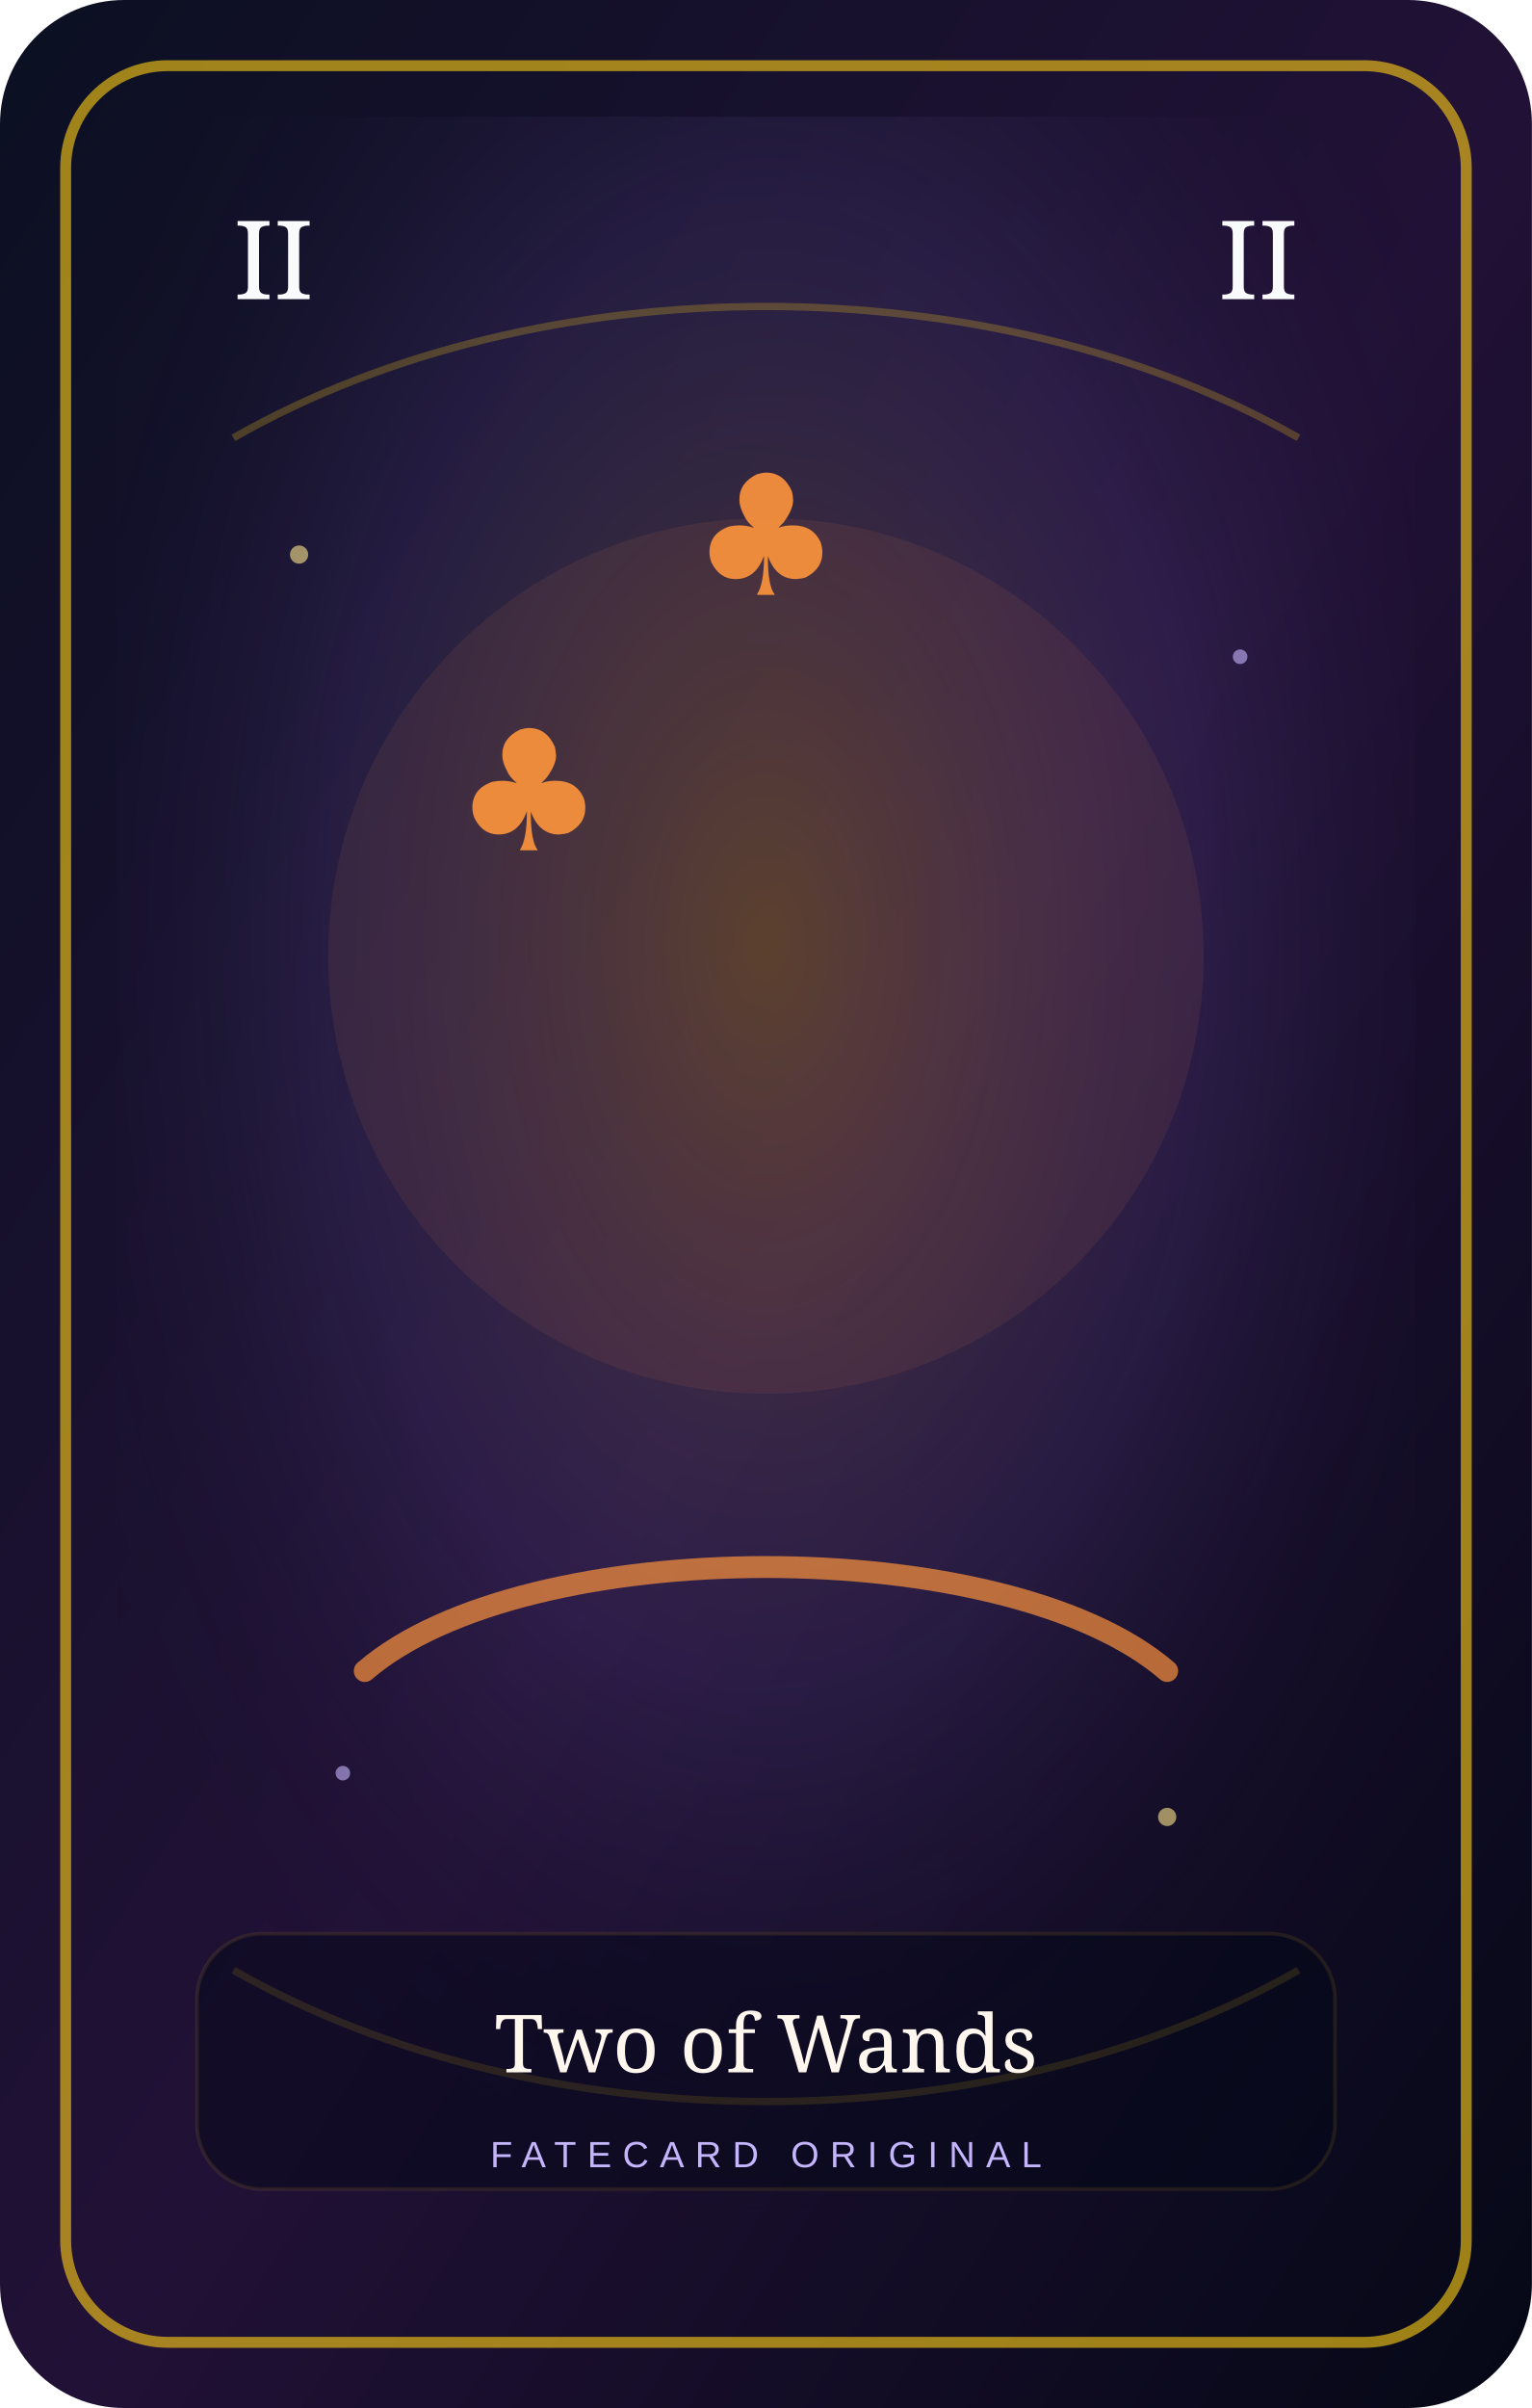
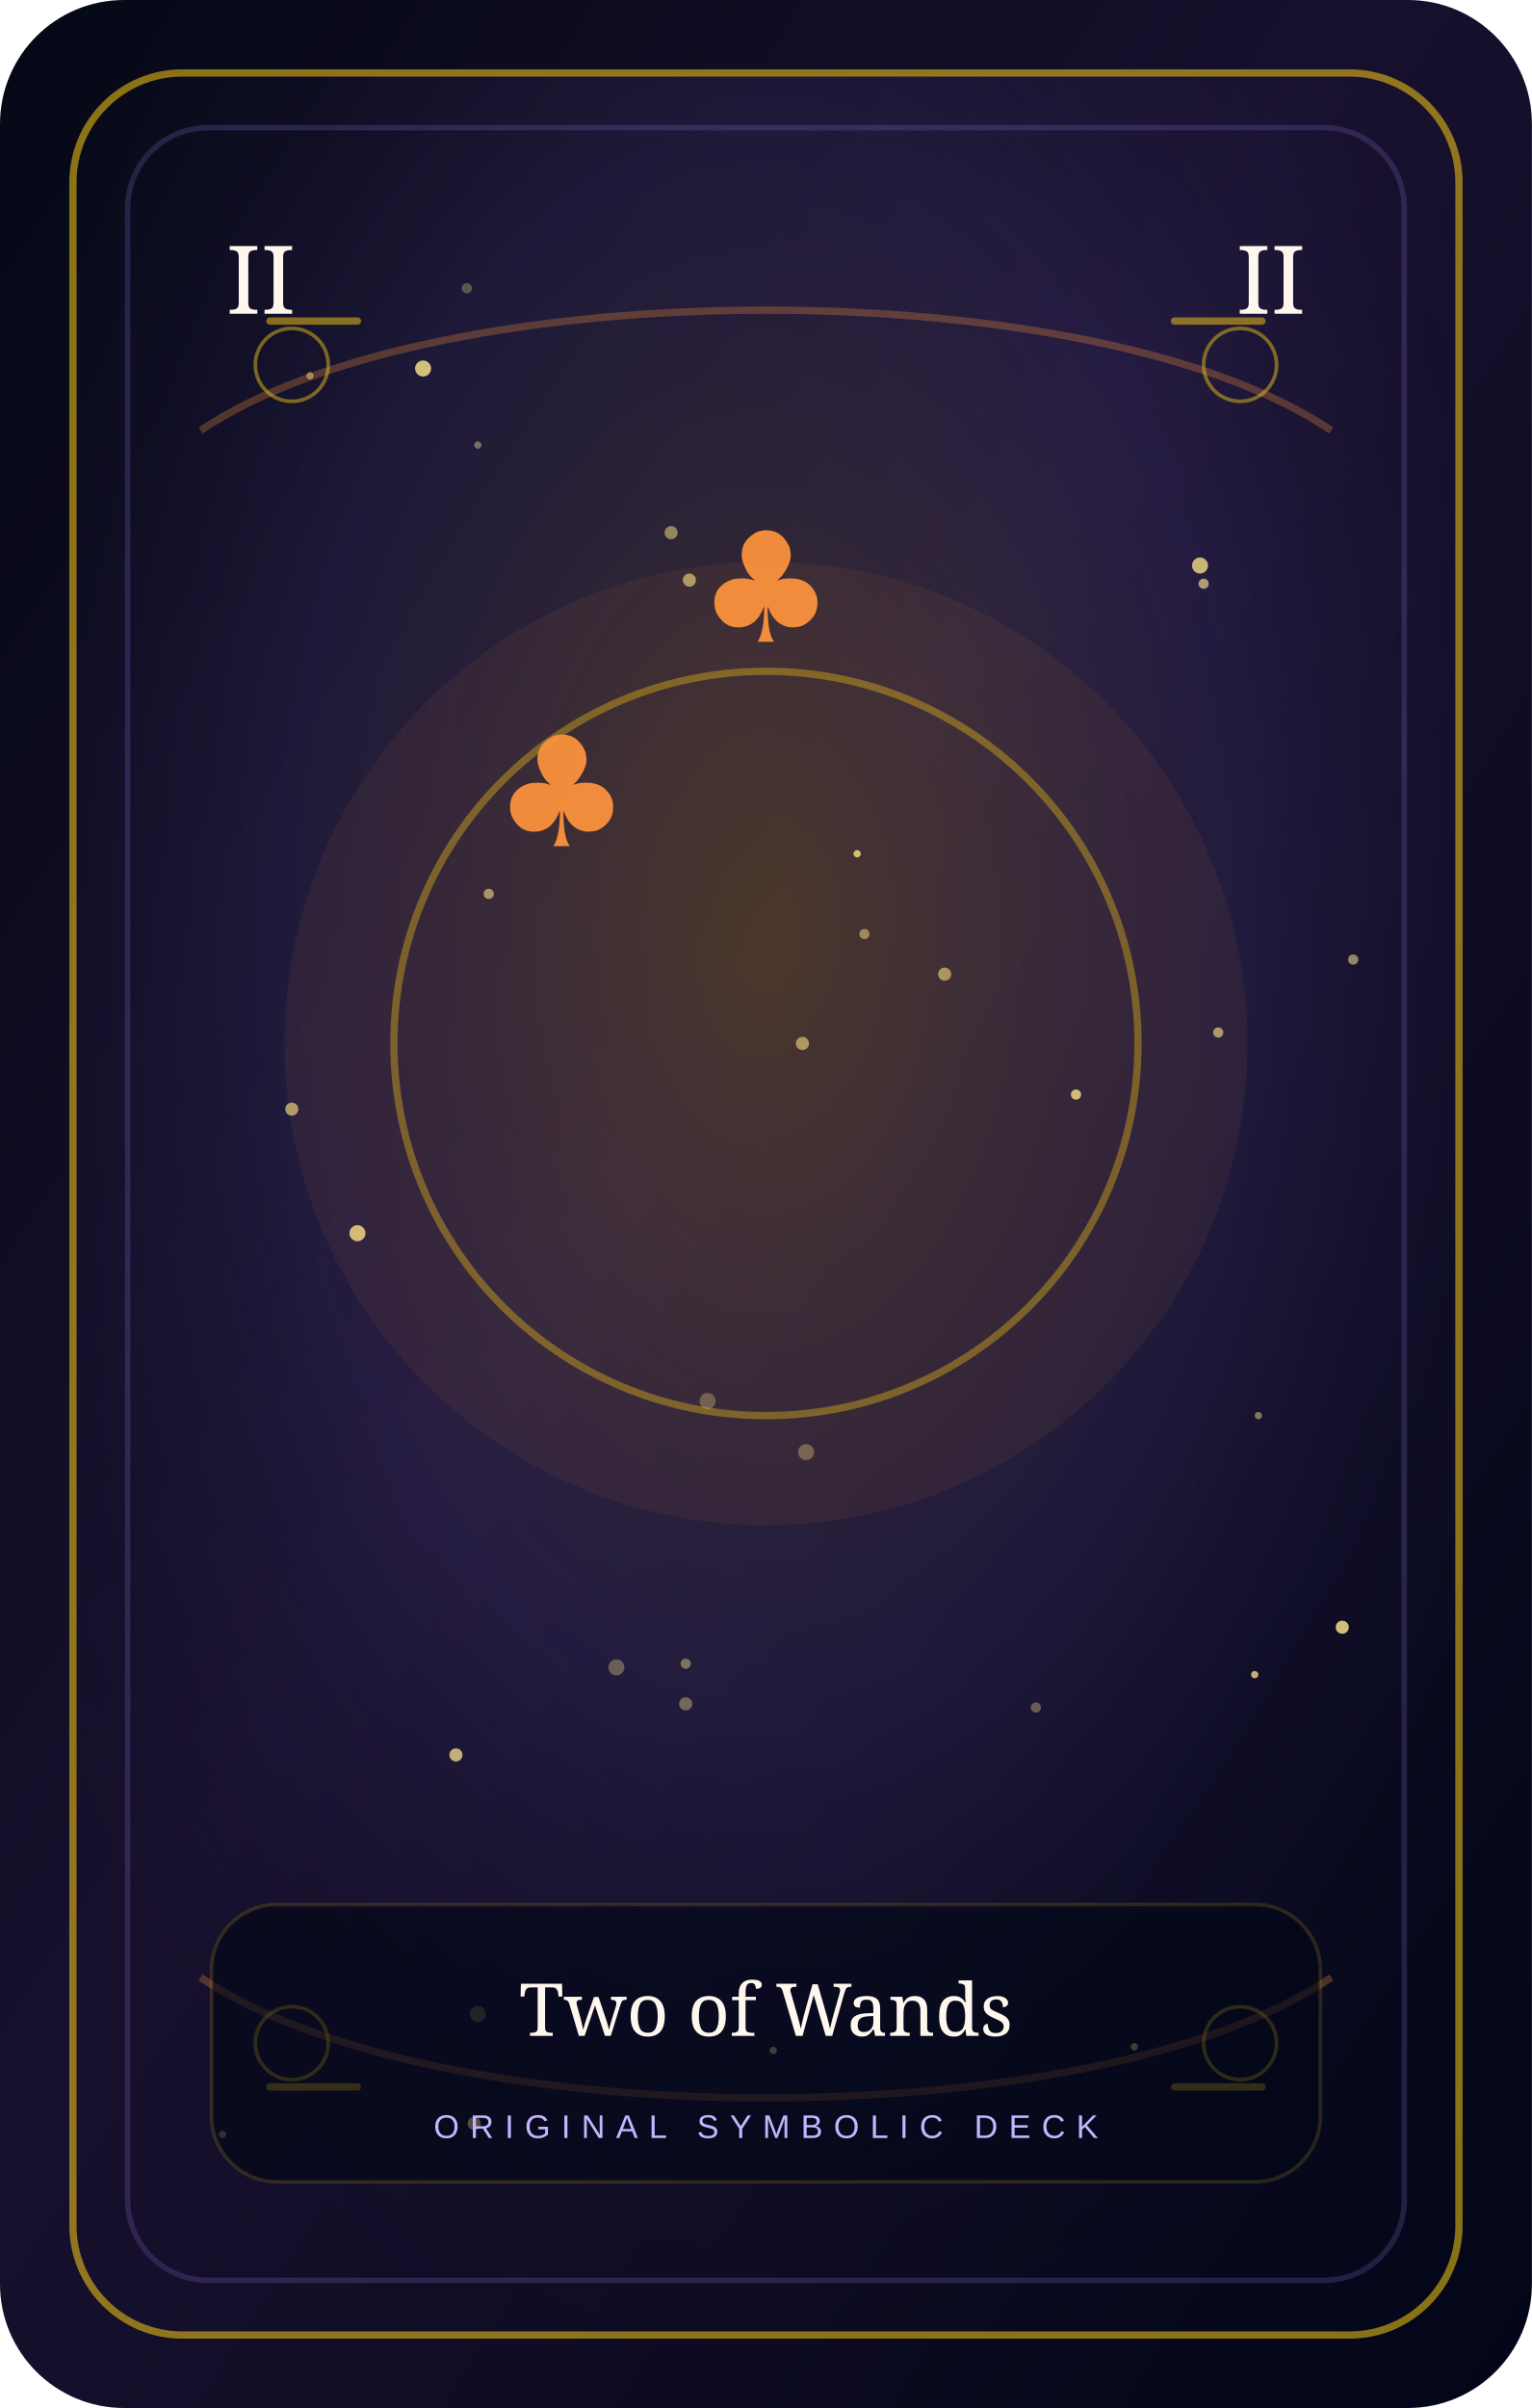
<svg xmlns="http://www.w3.org/2000/svg" width="420" height="660" viewBox="0 0 420 660" role="img" aria-label="Two of Wands">
  <defs>
-     <linearGradient id="bg-minor_wands_two" x1="0" y1="0" x2="1" y2="1">
-       <stop offset="0%" stop-color="#0b1022" />
-       <stop offset="52%" stop-color="#211136" />
-       <stop offset="100%" stop-color="#050816" />
+     <linearGradient id="bg" x1="0" y1="0" x2="1" y2="1">
+       <stop offset="0%" stop-color="#050816" />
+       <stop offset="45%" stop-color="#17102d" />
+       <stop offset="100%" stop-color="#020617" />
    </linearGradient>
-     <radialGradient id="glow-minor_wands_two" cx="50%" cy="38%" r="62%">
-       <stop offset="0%" stop-color="#facc15" stop-opacity=".22" />
-       <stop offset="55%" stop-color="#a78bfa" stop-opacity=".10" />
-       <stop offset="100%" stop-color="#000000" stop-opacity="0" />
+     <radialGradient id="aura" cx="50%" cy="38%" r="68%">
+       <stop offset="0%" stop-color="#facc15" stop-opacity=".18" />
+       <stop offset="52%" stop-color="#a78bfa" stop-opacity=".10" />
+       <stop offset="100%" stop-color="#020617" stop-opacity="0" />
    </radialGradient>
-     <filter id="soft-minor_wands_two" x="-20%" y="-20%" width="140%" height="140%">
-       <feGaussianBlur stdDeviation="4" />
+     <filter id="glow" x="-30%" y="-30%" width="160%" height="160%">
+       <feDropShadow dx="0" dy="0" stdDeviation="6" flood-color="#fb923c" flood-opacity=".42" />
    </filter>
  </defs>
-   <rect width="420" height="660" rx="34" fill="url(#bg-minor_wands_two)" />
-   <rect x="18" y="18" width="384" height="624" rx="28" fill="none" stroke="#facc15" stroke-opacity=".62" stroke-width="3" />
-   <rect x="32" y="32" width="356" height="596" rx="22" fill="url(#glow-minor_wands_two)" />
-   <path d="M64 120 C148 72, 272 72, 356 120 M64 540 C148 588, 272 588, 356 540" fill="none" stroke="#facc15" stroke-opacity=".24" stroke-width="2" />
-   <g opacity=".6">
-     <circle cx="82" cy="152" r="2.5" fill="#fde68a" />
-     <circle cx="340" cy="180" r="2" fill="#c4b5fd" />
-     <circle cx="320" cy="498" r="2.5" fill="#fde68a" />
-     <circle cx="94" cy="486" r="2" fill="#c4b5fd" />
-   </g>
-   <circle cx="210" cy="262" r="120" fill="#fb923c" opacity=".08" />
-   <path d="M100 458 C144 420, 276 420, 320 458" fill="none" stroke="#fb923c" stroke-width="6" opacity=".7" stroke-linecap="round" />
-   <text x="210" y="150" text-anchor="middle" dominant-baseline="middle" font-size="46" font-family="Georgia, serif" fill="#fb923c" opacity=".92">♣</text>
-   <text x="145" y="220" text-anchor="middle" dominant-baseline="middle" font-size="46" font-family="Georgia, serif" fill="#fb923c" opacity=".92">♣</text>
-   <text x="64" y="82" font-size="30" font-family="Georgia, serif" fill="#f8fafc">II</text>
-   <text x="356" y="82" text-anchor="end" font-size="30" font-family="Georgia, serif" fill="#f8fafc">II</text>
-   <rect x="54" y="530" width="312" height="70" rx="18" fill="#020617" opacity=".48" stroke="#facc15" stroke-opacity=".20" />
-   <text x="210" y="568" text-anchor="middle" font-size="22" font-family="Georgia, serif" fill="#fff7ed">Two of Wands</text>
-   <text x="210" y="594" text-anchor="middle" font-size="10" font-family="Arial, sans-serif" letter-spacing="3" fill="#c4b5fd">FATECARD ORIGINAL</text>
+   <rect width="420" height="660" rx="34" fill="url(#bg)" />
+   <rect x="20" y="20" width="380" height="620" rx="30" fill="url(#aura)" stroke="#facc15" stroke-opacity=".54" stroke-width="2" />
+   <rect x="35" y="35" width="350" height="590" rx="22" fill="none" stroke="#a78bfa" stroke-opacity=".18" stroke-width="1.5" />
+   <circle cx="368" cy="446" r="1.8" fill="#fde68a" opacity="0.82" />
+   <circle cx="295" cy="300" r="1.4" fill="#fde68a" opacity="0.79" />
+   <circle cx="131" cy="122" r="1.0" fill="#fde68a" opacity="0.41" />
+   <circle cx="188" cy="456" r="1.4" fill="#fde68a" opacity="0.42" />
+   <circle cx="125" cy="481" r="1.8" fill="#fde68a" opacity="0.74" />
+   <circle cx="85" cy="103" r="1.0" fill="#fde68a" opacity="0.53" />
+   <circle cx="80" cy="304" r="1.8" fill="#fde68a" opacity="0.63" />
+   <circle cx="344" cy="459" r="1.0" fill="#fde68a" opacity="0.75" />
+   <circle cx="284" cy="468" r="1.4" fill="#fde68a" opacity="0.35" />
+   <circle cx="188" cy="467" r="1.8" fill="#fde68a" opacity="0.38" />
+   <circle cx="134" cy="245" r="1.4" fill="#fde68a" opacity="0.58" />
+   <circle cx="131" cy="552" r="2.2" fill="#fde68a" opacity="0.30" />
+   <circle cx="128" cy="79" r="1.4" fill="#fde68a" opacity="0.30" />
+   <circle cx="130" cy="582" r="1.8" fill="#fde68a" opacity="0.82" />
+   <circle cx="311" cy="561" r="1.0" fill="#fde68a" opacity="0.61" />
+   <circle cx="345" cy="388" r="1.0" fill="#fde68a" opacity="0.47" />
+   <circle cx="98" cy="338" r="2.2" fill="#fde68a" opacity="0.80" />
+   <circle cx="220" cy="286" r="1.8" fill="#fde68a" opacity="0.58" />
+   <circle cx="237" cy="256" r="1.4" fill="#fde68a" opacity="0.49" />
+   <circle cx="169" cy="457" r="2.2" fill="#fde68a" opacity="0.33" />
+   <circle cx="116" cy="101" r="2.2" fill="#fde68a" opacity="0.81" />
+   <circle cx="371" cy="263" r="1.4" fill="#fde68a" opacity="0.55" />
+   <circle cx="235" cy="234" r="1.0" fill="#fde68a" opacity="0.81" />
+   <circle cx="330" cy="160" r="1.4" fill="#fde68a" opacity="0.64" />
+   <circle cx="61" cy="585" r="1.0" fill="#fde68a" opacity="0.47" />
+   <circle cx="194" cy="384" r="2.2" fill="#fde68a" opacity="0.30" />
+   <circle cx="329" cy="155" r="2.2" fill="#fde68a" opacity="0.76" />
+   <circle cx="259" cy="267" r="1.8" fill="#fde68a" opacity="0.57" />
+   <circle cx="212" cy="562" r="1.0" fill="#fde68a" opacity="0.62" />
+   <circle cx="184" cy="146" r="1.8" fill="#fde68a" opacity="0.50" />
+   <circle cx="221" cy="398" r="2.2" fill="#fde68a" opacity="0.33" />
+   <circle cx="189" cy="159" r="1.8" fill="#fde68a" opacity="0.61" />
+   <circle cx="223" cy="164" r="1.0" fill="#fde68a" opacity="0.51" />
+   <circle cx="334" cy="283" r="1.4" fill="#fde68a" opacity="0.62" />
+   <path d="M55 118 C120 74 300 74 365 118" fill="none" stroke="#fb923c" stroke-opacity=".28" stroke-width="2" />
+   <path d="M55 542 C120 586 300 586 365 542" fill="none" stroke="#fb923c" stroke-opacity=".28" stroke-width="2" />
+   <path d="M74 88 L98 88 M322 88 L346 88 M74 572 L98 572 M322 572 L346 572" stroke="#facc15" stroke-opacity=".50" stroke-width="2" stroke-linecap="round" />
+   <circle cx="80" cy="100" r="10" fill="none" stroke="#facc15" stroke-opacity=".45" />
+   <circle cx="340" cy="100" r="10" fill="none" stroke="#facc15" stroke-opacity=".45" />
+   <circle cx="80" cy="560" r="10" fill="none" stroke="#facc15" stroke-opacity=".45" />
+   <circle cx="340" cy="560" r="10" fill="none" stroke="#facc15" stroke-opacity=".45" />
+   <circle cx="210" cy="286" r="132" fill="#fb923c" opacity=".065" />
+   <circle cx="210" cy="286" r="102" fill="none" stroke="#facc15" stroke-opacity=".36" stroke-width="2" />
+   <text x="210" y="164" text-anchor="middle" dominant-baseline="middle" font-size="42" font-family="Georgia, serif" fill="#fb923c" opacity=".94">♣</text>
+   <text x="154" y="220" text-anchor="middle" dominant-baseline="middle" font-size="42" font-family="Georgia, serif" fill="#fb923c" opacity=".94">♣</text>
+   <text x="62" y="86" font-size="26" font-family="Georgia, serif" fill="#fff7ed">II</text>
+   <text x="358" y="86" text-anchor="end" font-size="26" font-family="Georgia, serif" fill="#fff7ed">II</text>
+   <rect x="58" y="522" width="304" height="76" rx="18" fill="#020617" opacity=".62" stroke="#facc15" stroke-opacity=".24" />
+   <text x="210" y="558" text-anchor="middle" font-size="20" font-family="Georgia, serif" fill="#fff7ed">Two of Wands</text>
+   <text x="210" y="586" text-anchor="middle" font-size="9" font-family="Arial, sans-serif" letter-spacing="3" fill="#c4b5fd">ORIGINAL SYMBOLIC DECK</text>
</svg>
